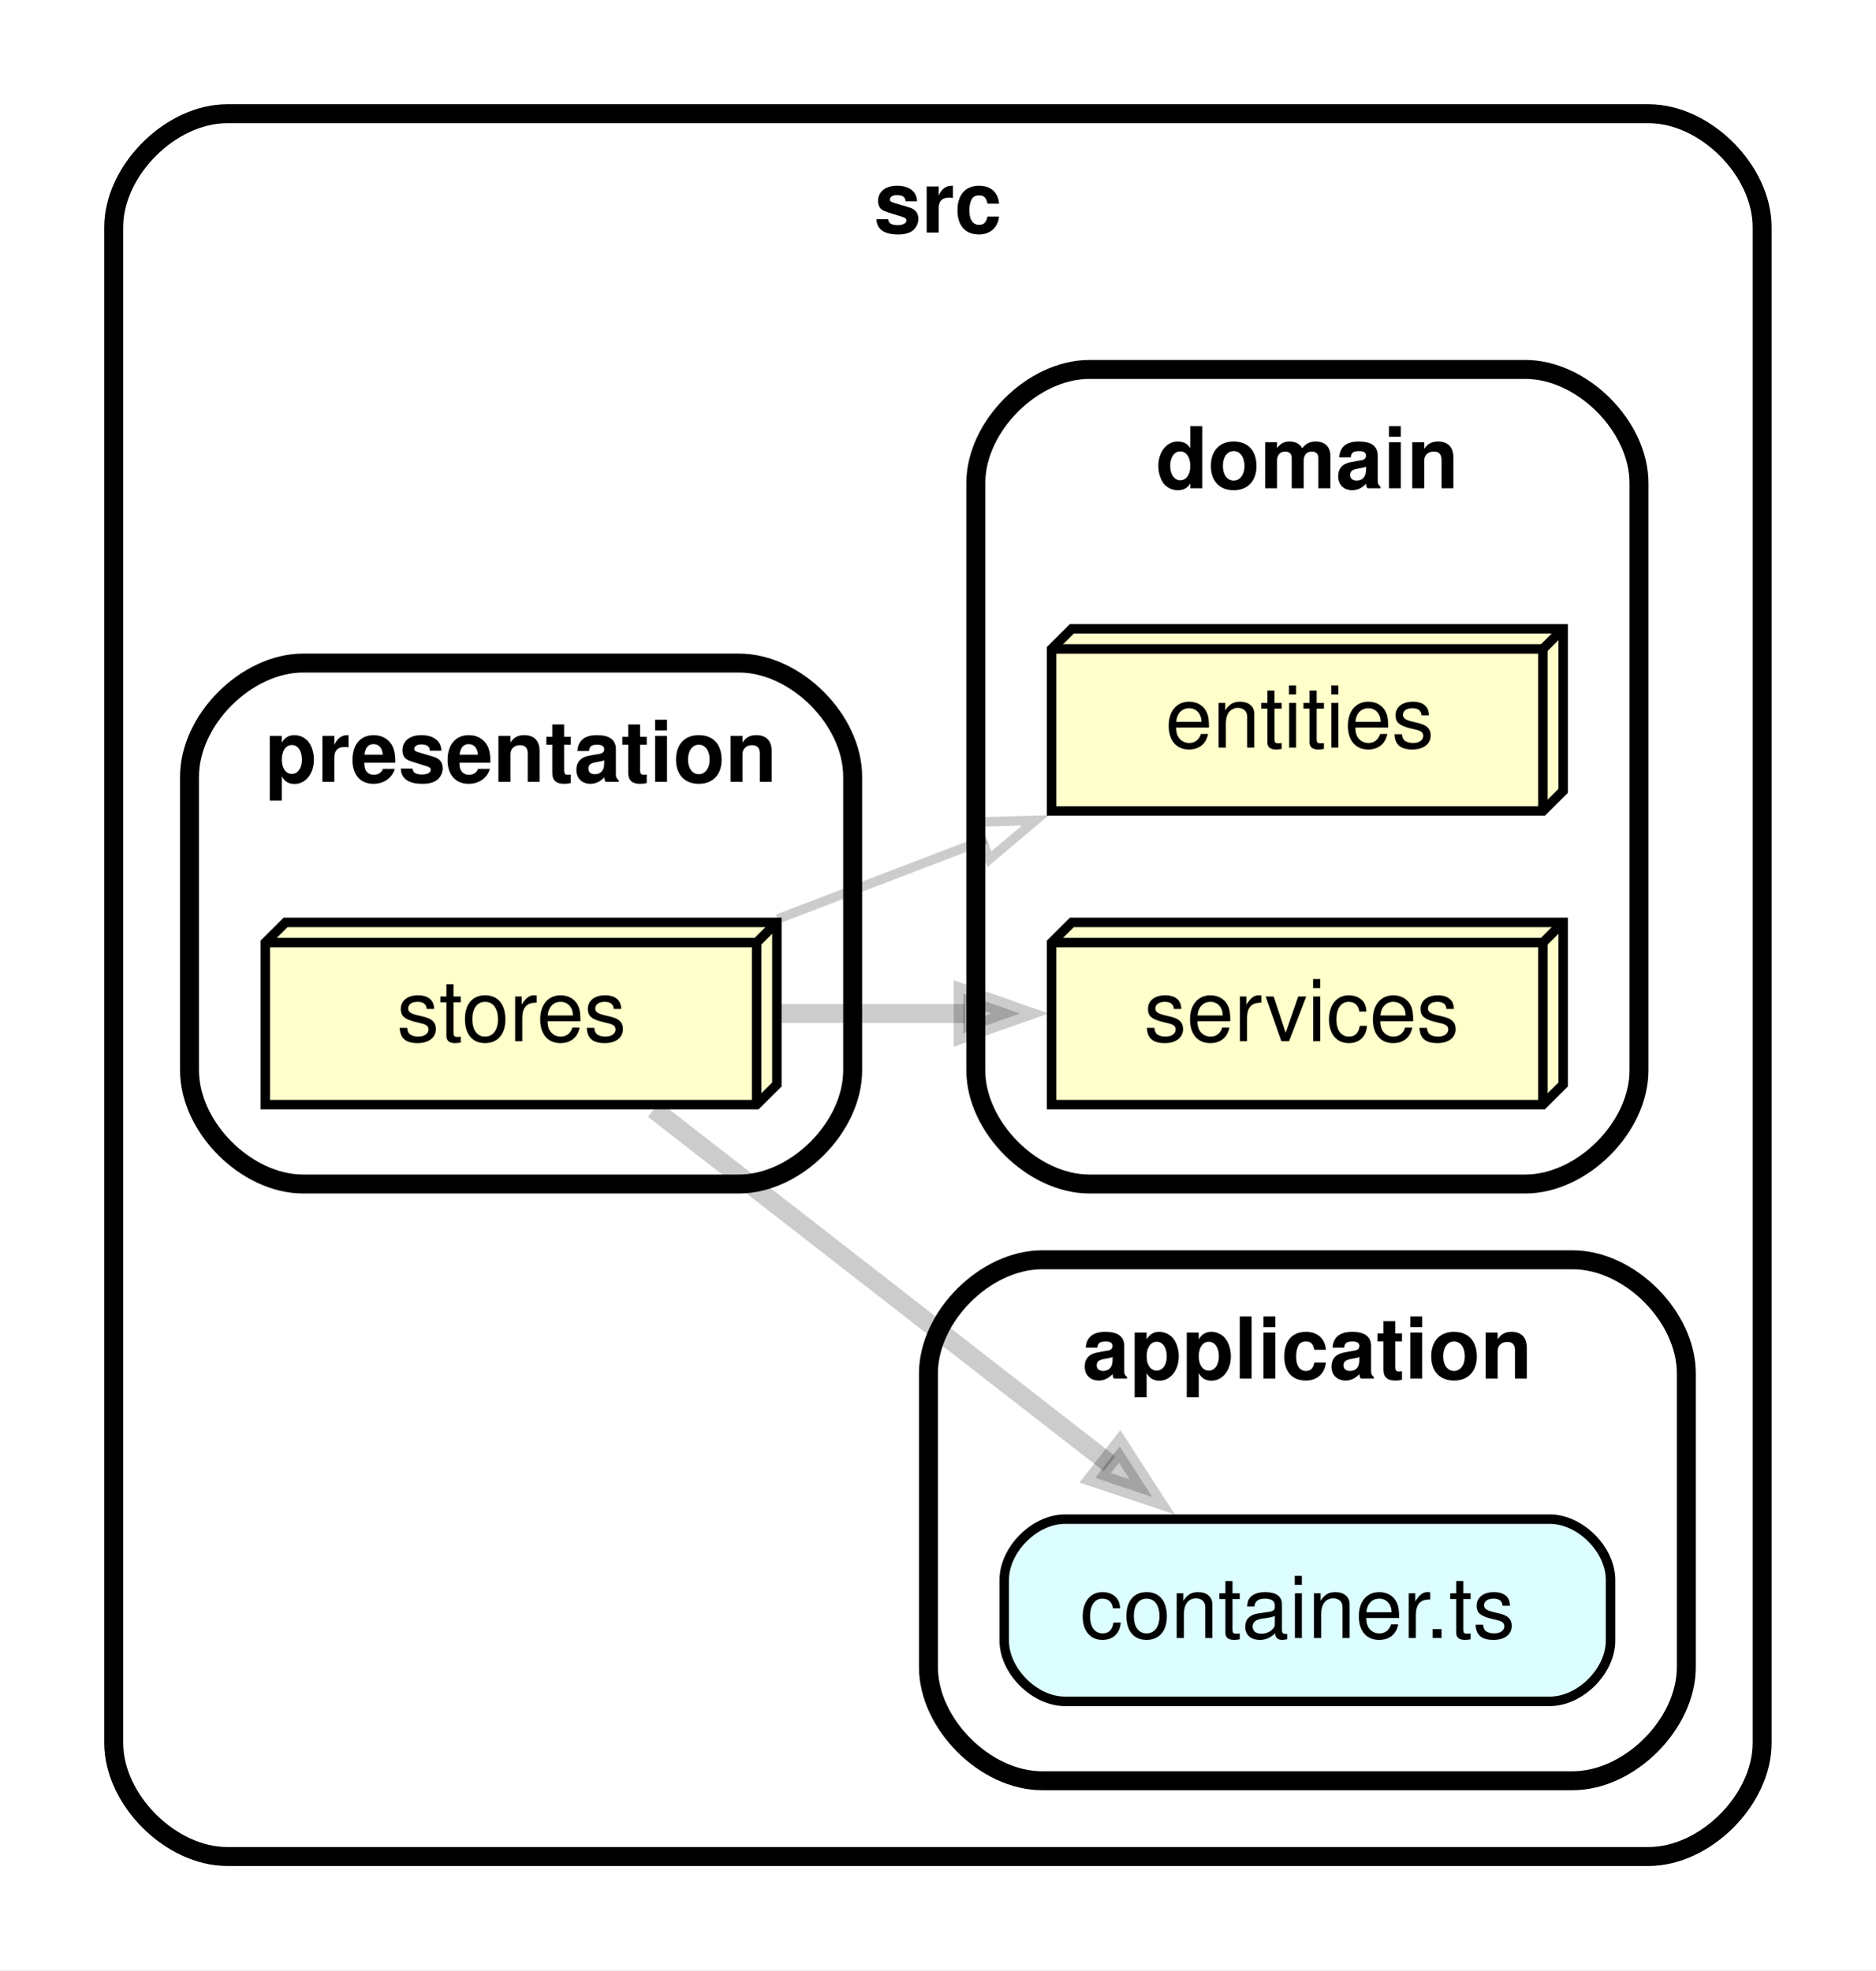
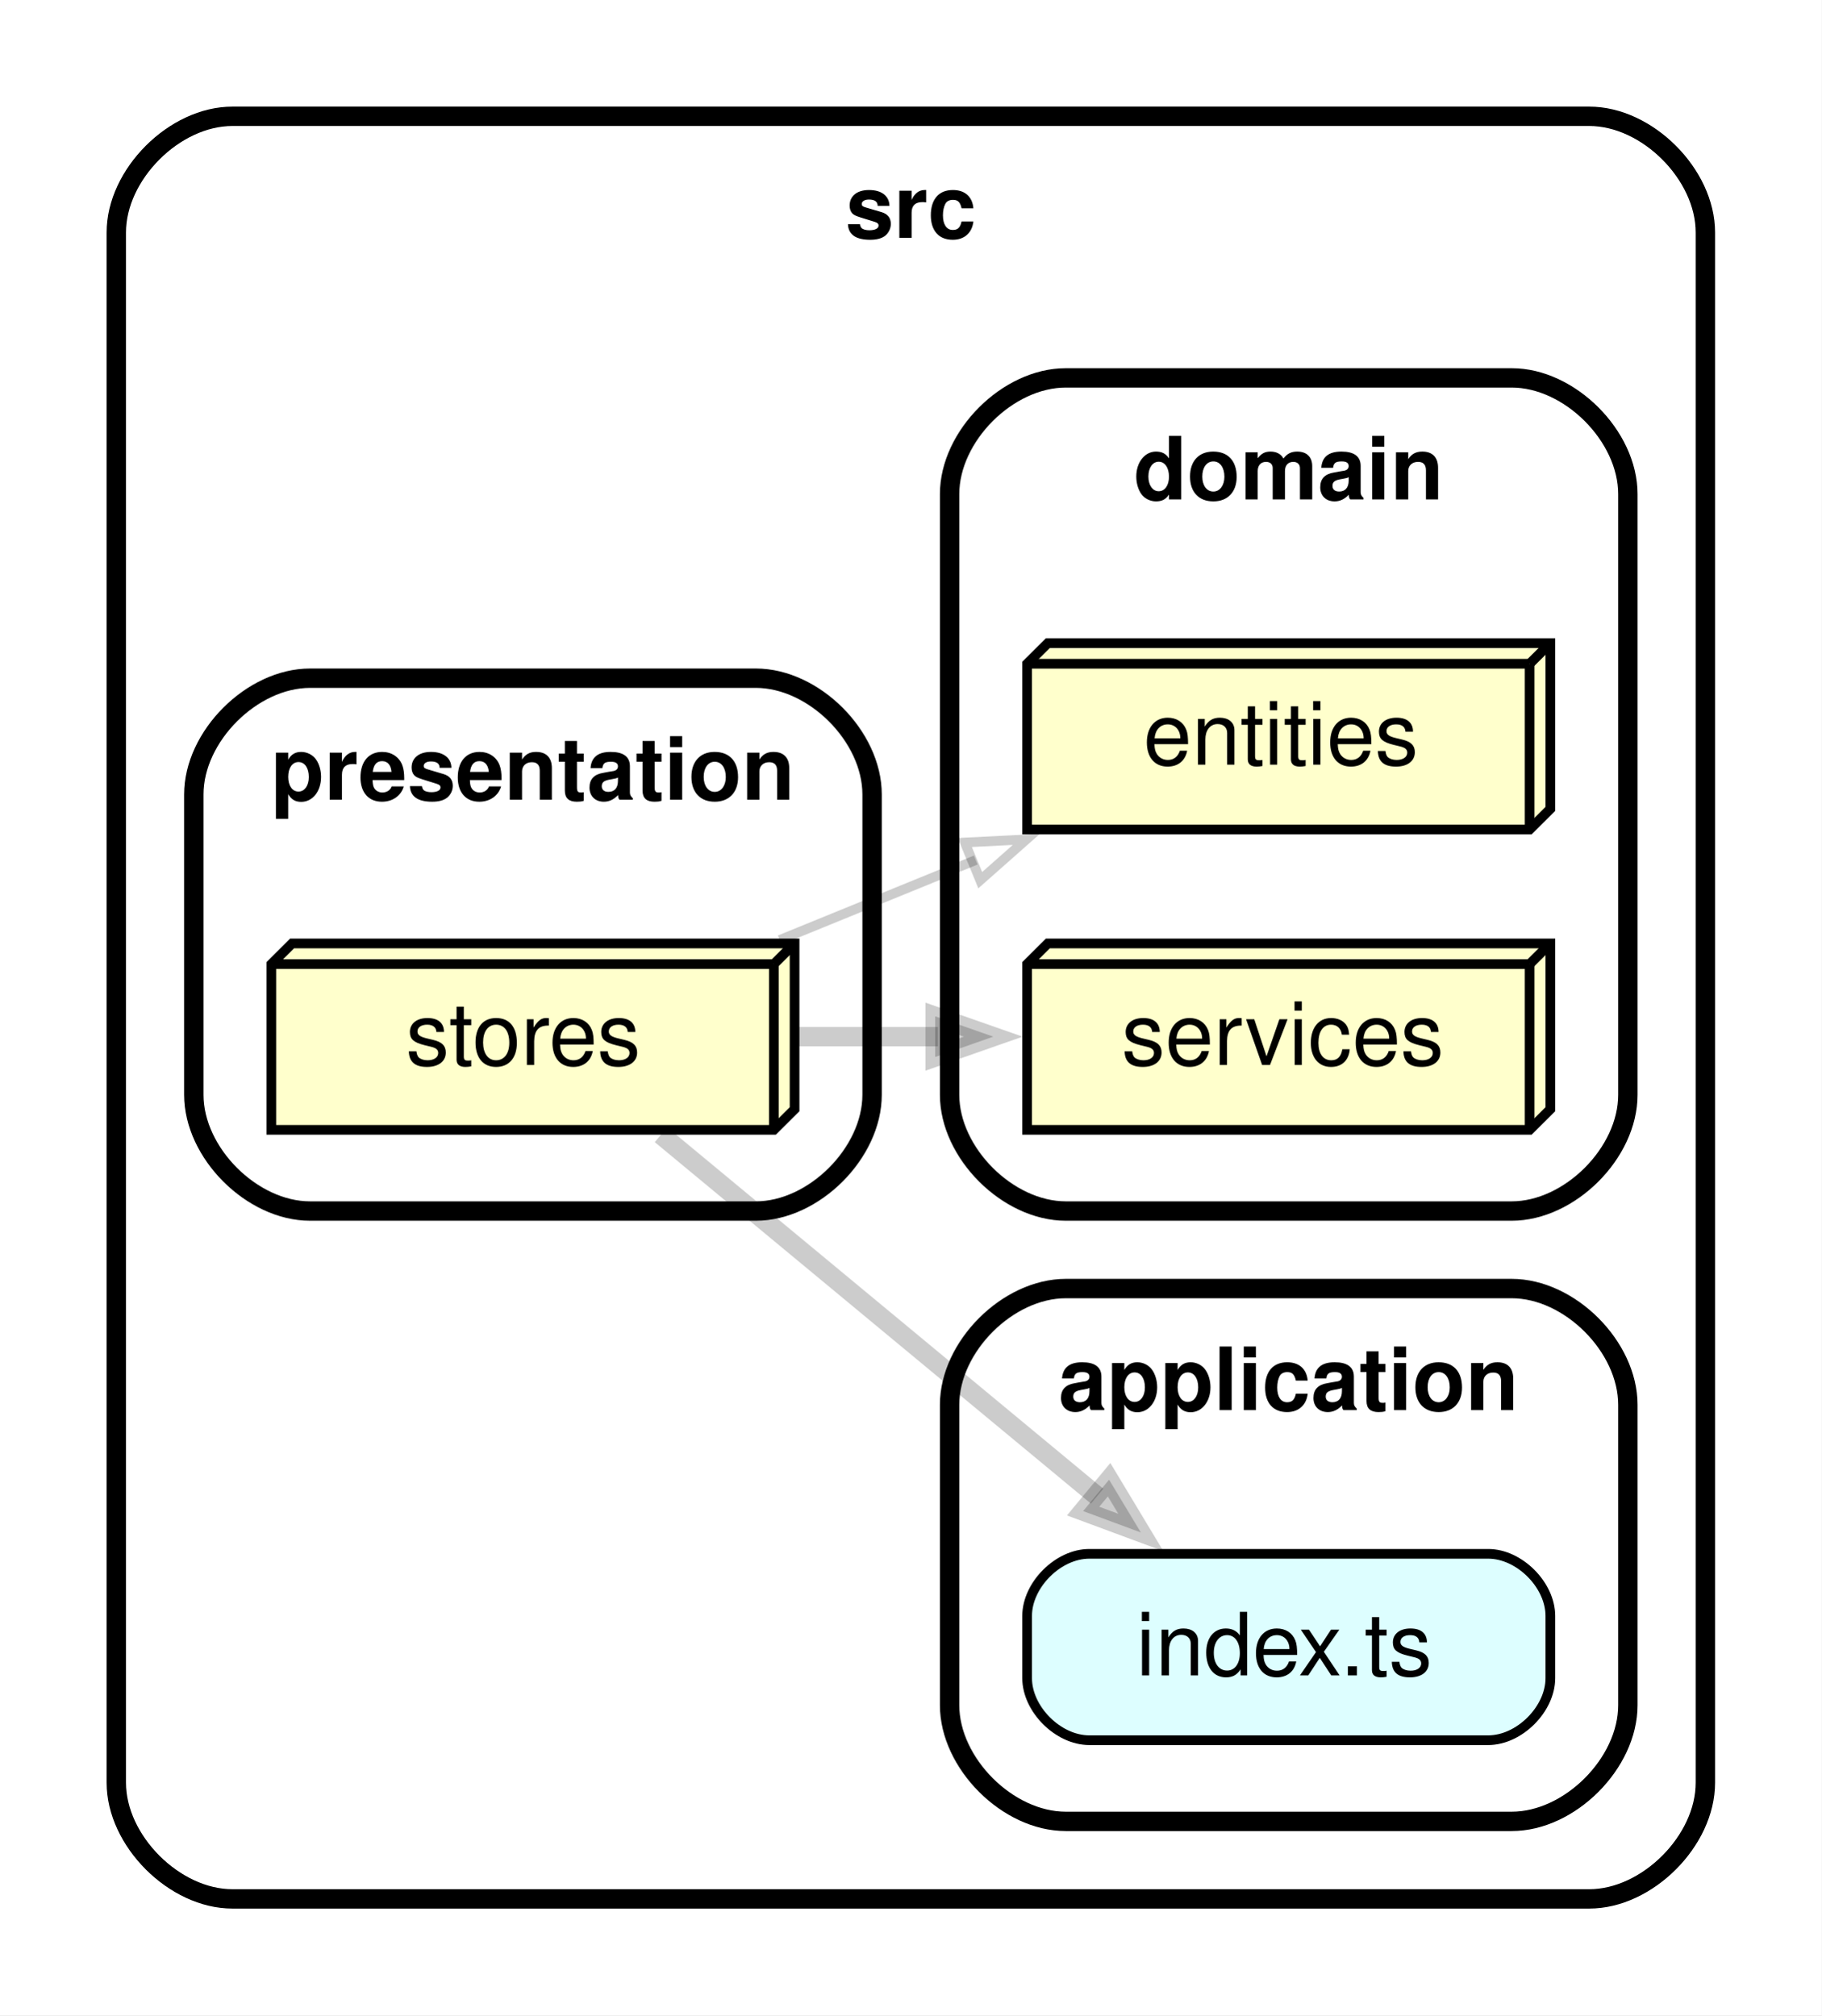
- <svg xmlns="http://www.w3.org/2000/svg" xmlns:xlink="http://www.w3.org/1999/xlink" width="198pt" height="208pt" viewBox="0.00 0.00 198.00 208.00">
+ <svg xmlns="http://www.w3.org/2000/svg" xmlns:xlink="http://www.w3.org/1999/xlink" width="188pt" height="208pt" viewBox="0.00 0.00 188.00 208.00">
  <g id="graph0" class="graph" transform="scale(1 1) rotate(0) translate(4 204)">
-     <polygon fill="white" stroke="none" points="-4,4 -4,-204 194,-204 194,4 -4,4" />
+     <polygon fill="white" stroke="none" points="-4,4 -4,-204 184,-204 184,4 -4,4" />
    <g id="clust1" class="cluster">
-       <path fill="#ffffff" stroke="black" stroke-width="2" d="M20,-8C20,-8 170,-8 170,-8 176,-8 182,-14 182,-20 182,-20 182,-180 182,-180 182,-186 176,-192 170,-192 170,-192 20,-192 20,-192 14,-192 8,-186 8,-180 8,-180 8,-20 8,-20 8,-14 14,-8 20,-8" />
-       <text text-anchor="middle" x="95" y="-179.45" font-family="Helvetica,sans-Serif" font-weight="bold" font-size="9.00">src</text>
+       <path fill="#ffffff" stroke="black" stroke-width="2" d="M20,-8C20,-8 160,-8 160,-8 166,-8 172,-14 172,-20 172,-20 172,-180 172,-180 172,-186 166,-192 160,-192 160,-192 20,-192 20,-192 14,-192 8,-186 8,-180 8,-180 8,-20 8,-20 8,-14 14,-8 20,-8" />
+       <text text-anchor="middle" x="90" y="-179.45" font-family="Helvetica,sans-Serif" font-weight="bold" font-size="9.00">src</text>
    </g>
    <g id="clust2" class="cluster">
-       <path fill="#ffffff" stroke="black" stroke-width="2" d="M106,-16C106,-16 162,-16 162,-16 168,-16 174,-22 174,-28 174,-28 174,-59 174,-59 174,-65 168,-71 162,-71 162,-71 106,-71 106,-71 100,-71 94,-65 94,-59 94,-59 94,-28 94,-28 94,-22 100,-16 106,-16" />
-       <text text-anchor="middle" x="134" y="-58.45" font-family="Helvetica,sans-Serif" font-weight="bold" font-size="9.00">application</text>
+       <path fill="#ffffff" stroke="black" stroke-width="2" d="M106,-16C106,-16 152,-16 152,-16 158,-16 164,-22 164,-28 164,-28 164,-59 164,-59 164,-65 158,-71 152,-71 152,-71 106,-71 106,-71 100,-71 94,-65 94,-59 94,-59 94,-28 94,-28 94,-22 100,-16 106,-16" />
+       <text text-anchor="middle" x="129" y="-58.45" font-family="Helvetica,sans-Serif" font-weight="bold" font-size="9.00">application</text>
    </g>
    <g id="clust3" class="cluster">
-       <path fill="#ffffff" stroke="black" stroke-width="2" d="M111,-79C111,-79 157,-79 157,-79 163,-79 169,-85 169,-91 169,-91 169,-153 169,-153 169,-159 163,-165 157,-165 157,-165 111,-165 111,-165 105,-165 99,-159 99,-153 99,-153 99,-91 99,-91 99,-85 105,-79 111,-79" />
-       <text text-anchor="middle" x="134" y="-152.45" font-family="Helvetica,sans-Serif" font-weight="bold" font-size="9.00">domain</text>
+       <path fill="#ffffff" stroke="black" stroke-width="2" d="M106,-79C106,-79 152,-79 152,-79 158,-79 164,-85 164,-91 164,-91 164,-153 164,-153 164,-159 158,-165 152,-165 152,-165 106,-165 106,-165 100,-165 94,-159 94,-153 94,-153 94,-91 94,-91 94,-85 100,-79 106,-79" />
+       <text text-anchor="middle" x="129" y="-152.45" font-family="Helvetica,sans-Serif" font-weight="bold" font-size="9.00">domain</text>
    </g>
    <g id="clust4" class="cluster">
      <path fill="#ffffff" stroke="black" stroke-width="2" d="M28,-79C28,-79 74,-79 74,-79 80,-79 86,-85 86,-91 86,-91 86,-122 86,-122 86,-128 80,-134 74,-134 74,-134 28,-134 28,-134 22,-134 16,-128 16,-122 16,-122 16,-91 16,-91 16,-85 22,-79 28,-79" />
      <text text-anchor="middle" x="51" y="-121.45" font-family="Helvetica,sans-Serif" font-weight="bold" font-size="9.00">presentation</text>
    </g>
    <g id="node1" class="node">
      <g id="a_node1">
-         <a xlink:href="src/application/container.ts" xlink:title="container.ts">
-           <path fill="#ddfeff" stroke="black" d="M159.58,-43.62C159.58,-43.62 108.42,-43.62 108.42,-43.62 105.21,-43.62 102,-40.42 102,-37.21 102,-37.21 102,-30.79 102,-30.79 102,-27.58 105.21,-24.38 108.42,-24.38 108.42,-24.38 159.58,-24.38 159.58,-24.38 162.79,-24.38 166,-27.58 166,-30.79 166,-30.79 166,-37.21 166,-37.21 166,-40.42 162.79,-43.62 159.58,-43.62" />
-           <text text-anchor="start" x="110" y="-31.07" font-family="Helvetica,sans-Serif" font-size="9.00">container.ts</text>
+         <a xlink:href="src/application/index.ts" xlink:title="index.ts">
+           <path fill="#ddfeff" stroke="black" d="M149.58,-43.62C149.58,-43.62 108.42,-43.62 108.42,-43.62 105.21,-43.62 102,-40.42 102,-37.21 102,-37.21 102,-30.79 102,-30.79 102,-27.58 105.21,-24.38 108.42,-24.38 108.42,-24.38 149.58,-24.38 149.58,-24.38 152.79,-24.38 156,-27.58 156,-30.79 156,-30.79 156,-37.21 156,-37.21 156,-40.42 152.79,-43.62 149.58,-43.62" />
+           <text text-anchor="start" x="113.25" y="-31.07" font-family="Helvetica,sans-Serif" font-size="9.00">index.ts</text>
        </a>
      </g>
    </g>
    <g id="node2" class="node">
      <g id="a_node2">
        <a xlink:href="src/domain/entities" xlink:title="entities">
-           <polygon fill="#ffffcc" stroke="black" points="161,-137.62 109.14,-137.62 107,-135.49 107,-118.38 158.86,-118.38 161,-120.51 161,-137.62" />
-           <polyline fill="none" stroke="black" points="158.86,-135.49 107,-135.49" />
-           <polyline fill="none" stroke="black" points="158.86,-135.49 158.86,-118.38" />
-           <polyline fill="none" stroke="black" points="158.86,-135.49 161,-137.62" />
-           <text text-anchor="start" x="119" y="-125.08" font-family="Helvetica,sans-Serif" font-size="9.00">entities</text>
+           <polygon fill="#ffffcc" stroke="black" points="156,-137.62 104.14,-137.62 102,-135.49 102,-118.38 153.86,-118.38 156,-120.51 156,-137.62" />
+           <polyline fill="none" stroke="black" points="153.86,-135.49 102,-135.49" />
+           <polyline fill="none" stroke="black" points="153.86,-135.49 153.86,-118.38" />
+           <polyline fill="none" stroke="black" points="153.86,-135.49 156,-137.62" />
+           <text text-anchor="start" x="114" y="-125.08" font-family="Helvetica,sans-Serif" font-size="9.00">entities</text>
        </a>
      </g>
    </g>
    <g id="node3" class="node">
      <g id="a_node3">
        <a xlink:href="src/domain/services" xlink:title="services">
-           <polygon fill="#ffffcc" stroke="black" points="161,-106.62 109.14,-106.62 107,-104.49 107,-87.38 158.86,-87.38 161,-89.51 161,-106.62" />
-           <polyline fill="none" stroke="black" points="158.86,-104.49 107,-104.49" />
-           <polyline fill="none" stroke="black" points="158.86,-104.49 158.86,-87.38" />
-           <polyline fill="none" stroke="black" points="158.86,-104.49 161,-106.62" />
-           <text text-anchor="start" x="116.75" y="-94.08" font-family="Helvetica,sans-Serif" font-size="9.00">services</text>
+           <polygon fill="#ffffcc" stroke="black" points="156,-106.62 104.14,-106.62 102,-104.49 102,-87.38 153.86,-87.38 156,-89.51 156,-106.62" />
+           <polyline fill="none" stroke="black" points="153.86,-104.49 102,-104.49" />
+           <polyline fill="none" stroke="black" points="153.86,-104.49 153.86,-87.38" />
+           <polyline fill="none" stroke="black" points="153.86,-104.49 156,-106.62" />
+           <text text-anchor="start" x="111.75" y="-94.08" font-family="Helvetica,sans-Serif" font-size="9.00">services</text>
        </a>
      </g>
    </g>
    <g id="node4" class="node">
      <g id="a_node4">
        <a xlink:href="src/presentation/stores" xlink:title="stores">
          <polygon fill="#ffffcc" stroke="black" points="78,-106.62 26.14,-106.62 24,-104.49 24,-87.38 75.86,-87.38 78,-89.51 78,-106.62" />
          <polyline fill="none" stroke="black" points="75.86,-104.49 24,-104.49" />
          <polyline fill="none" stroke="black" points="75.86,-104.49 75.86,-87.38" />
          <polyline fill="none" stroke="black" points="75.86,-104.49 78,-106.62" />
          <text text-anchor="start" x="37.88" y="-94.08" font-family="Helvetica,sans-Serif" font-size="9.00">stores</text>
        </a>
      </g>
    </g>
    <g id="edge1" class="edge">
-       <path fill="none" stroke="#000000" stroke-width="2" stroke-opacity="0.2" d="M65.01,-86.88C78,-76.77 98.14,-61.12 113.13,-49.46" />
-       <polygon fill="#000000" fill-opacity="0.2" stroke="#000000" stroke-width="2" stroke-opacity="0.2" points="114.18,-51.3 117.63,-45.96 111.6,-47.98 114.18,-51.3" />
+       <path fill="none" stroke="#000000" stroke-width="2" stroke-opacity="0.2" d="M64.21,-86.88C76.36,-76.81 95.17,-61.22 109.22,-49.57" />
+       <polygon fill="#000000" fill-opacity="0.2" stroke="#000000" stroke-width="2" stroke-opacity="0.2" points="110.46,-51.27 113.74,-45.82 107.78,-48.03 110.46,-51.27" />
    </g>
    <g id="edge2" class="edge">
-       <path fill="none" stroke="#000000" stroke-opacity="0.2" d="M78.07,-106.98C85.09,-109.66 92.76,-112.6 100.09,-115.4" />
-       <polygon fill="none" stroke="#000000" stroke-opacity="0.2" points="98.93,-117.21 105.28,-117.39 100.43,-113.29 98.93,-117.21" />
+       <path fill="none" stroke="#000000" stroke-opacity="0.2" d="M76.47,-106.98C82.91,-109.61 89.95,-112.48 96.7,-115.23" />
+       <polygon fill="none" stroke="#000000" stroke-opacity="0.2" points="95.57,-117.04 101.92,-117.36 97.16,-113.15 95.57,-117.04" />
    </g>
    <g id="edge3" class="edge">
-       <path fill="none" stroke="#000000" stroke-width="2" stroke-opacity="0.2" d="M78.07,-97C84.37,-97 91.2,-97 97.84,-97" />
-       <polygon fill="#000000" fill-opacity="0.2" stroke="#000000" stroke-width="2" stroke-opacity="0.2" points="97.67,-99.1 103.67,-97 97.67,-94.9 97.67,-99.1" />
+       <path fill="none" stroke="#000000" stroke-width="2" stroke-opacity="0.2" d="M78.15,-97C82.88,-97 87.87,-97 92.8,-97" />
+       <polygon fill="#000000" fill-opacity="0.2" stroke="#000000" stroke-width="2" stroke-opacity="0.2" points="92.51,-99.1 98.51,-97 92.51,-94.9 92.51,-99.1" />
    </g>
  </g>
</svg>
